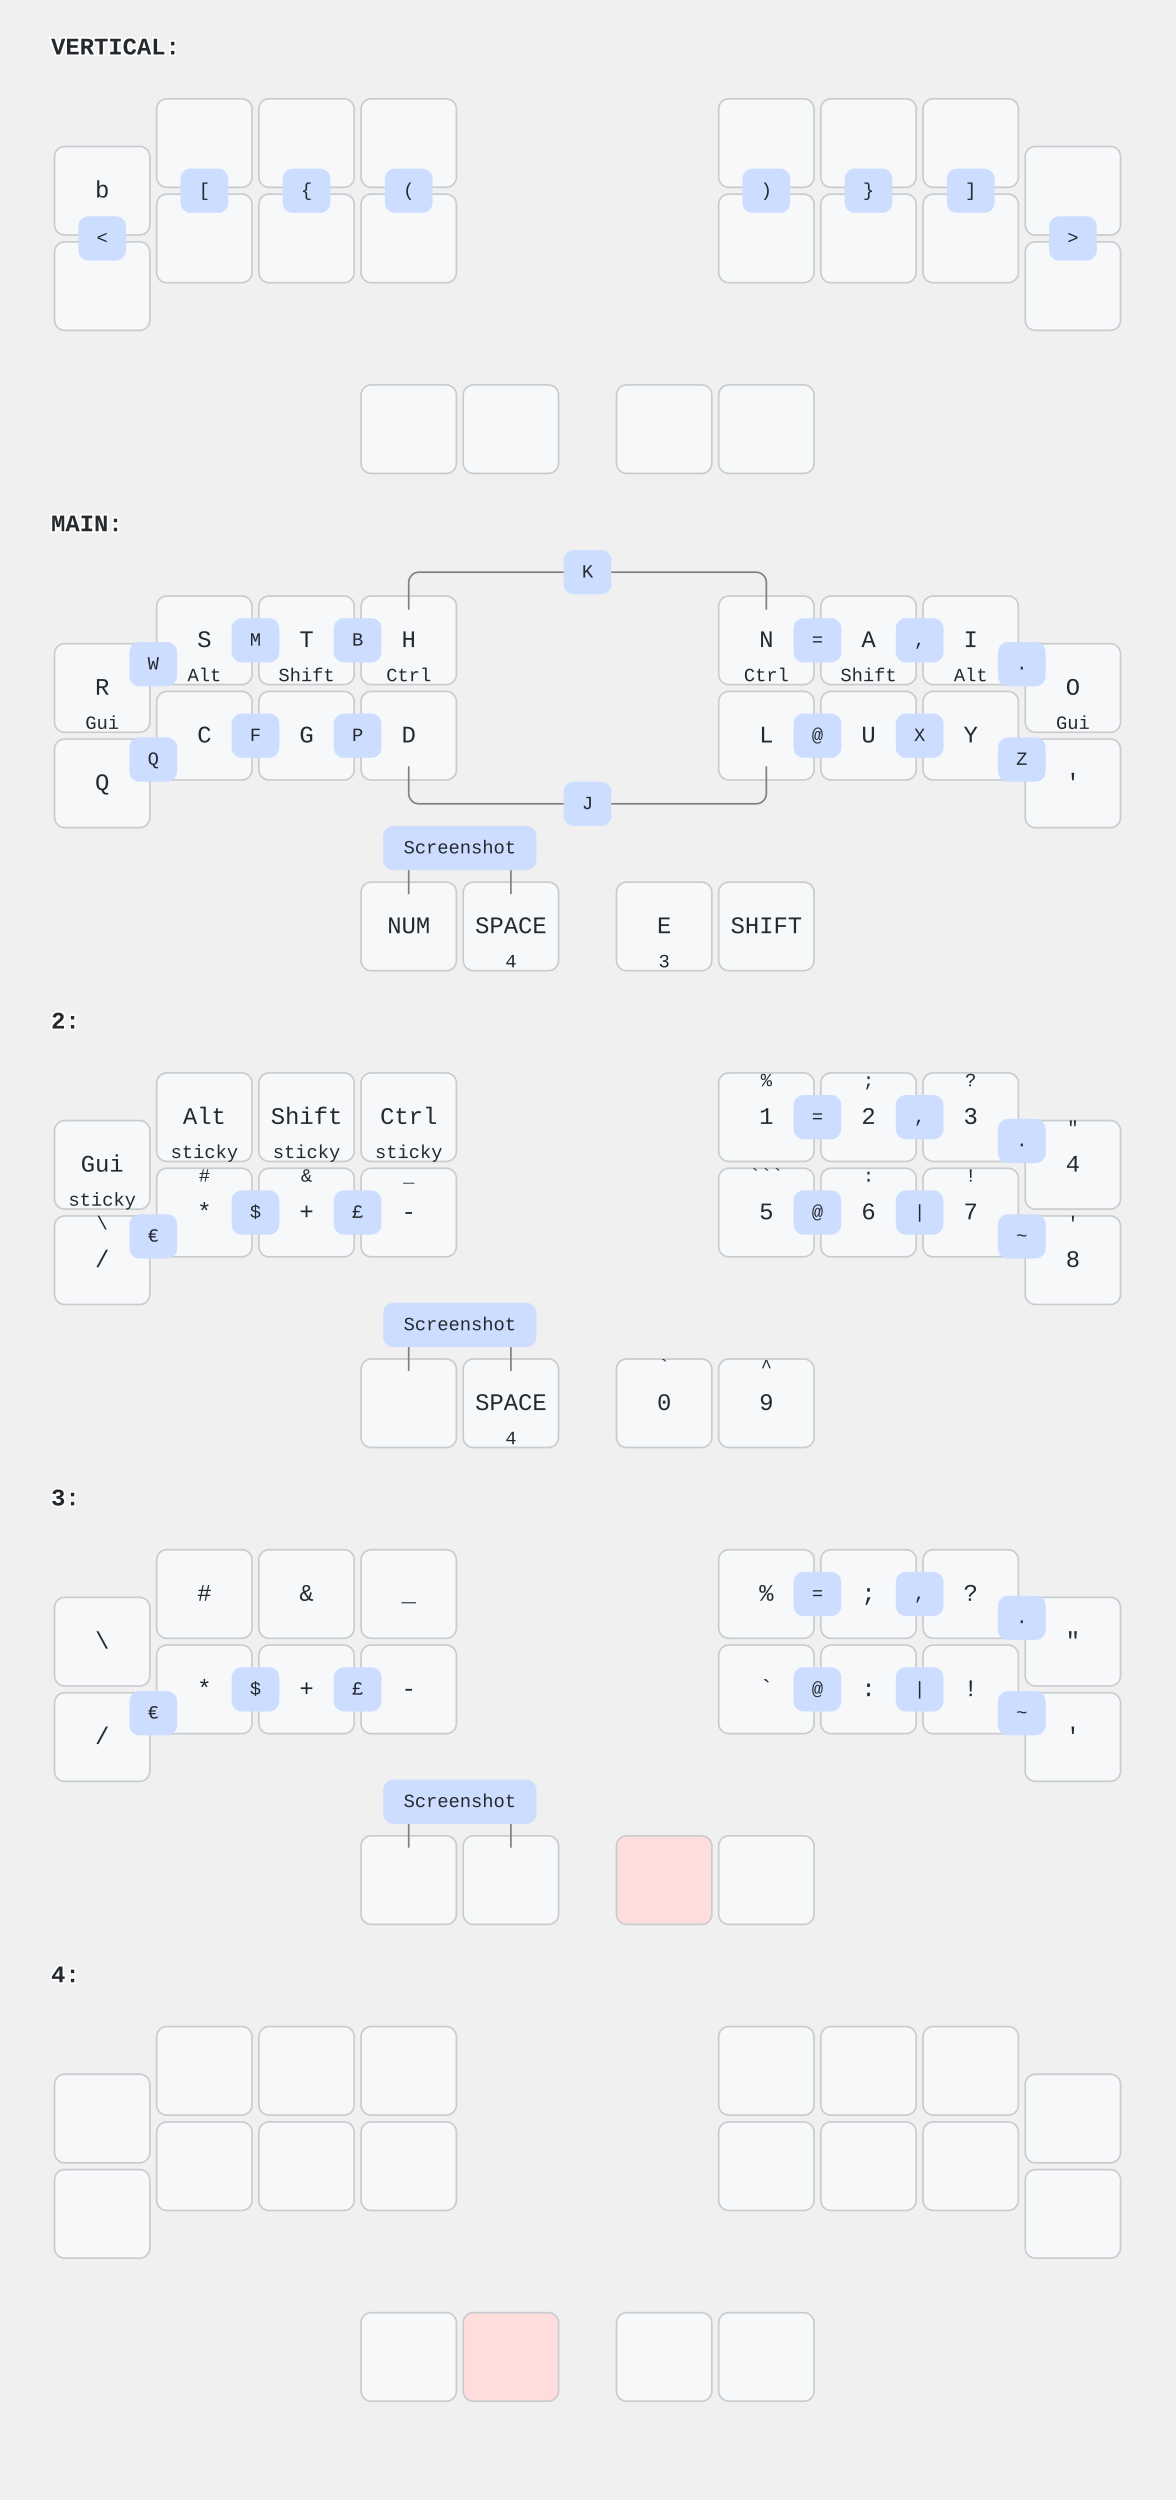
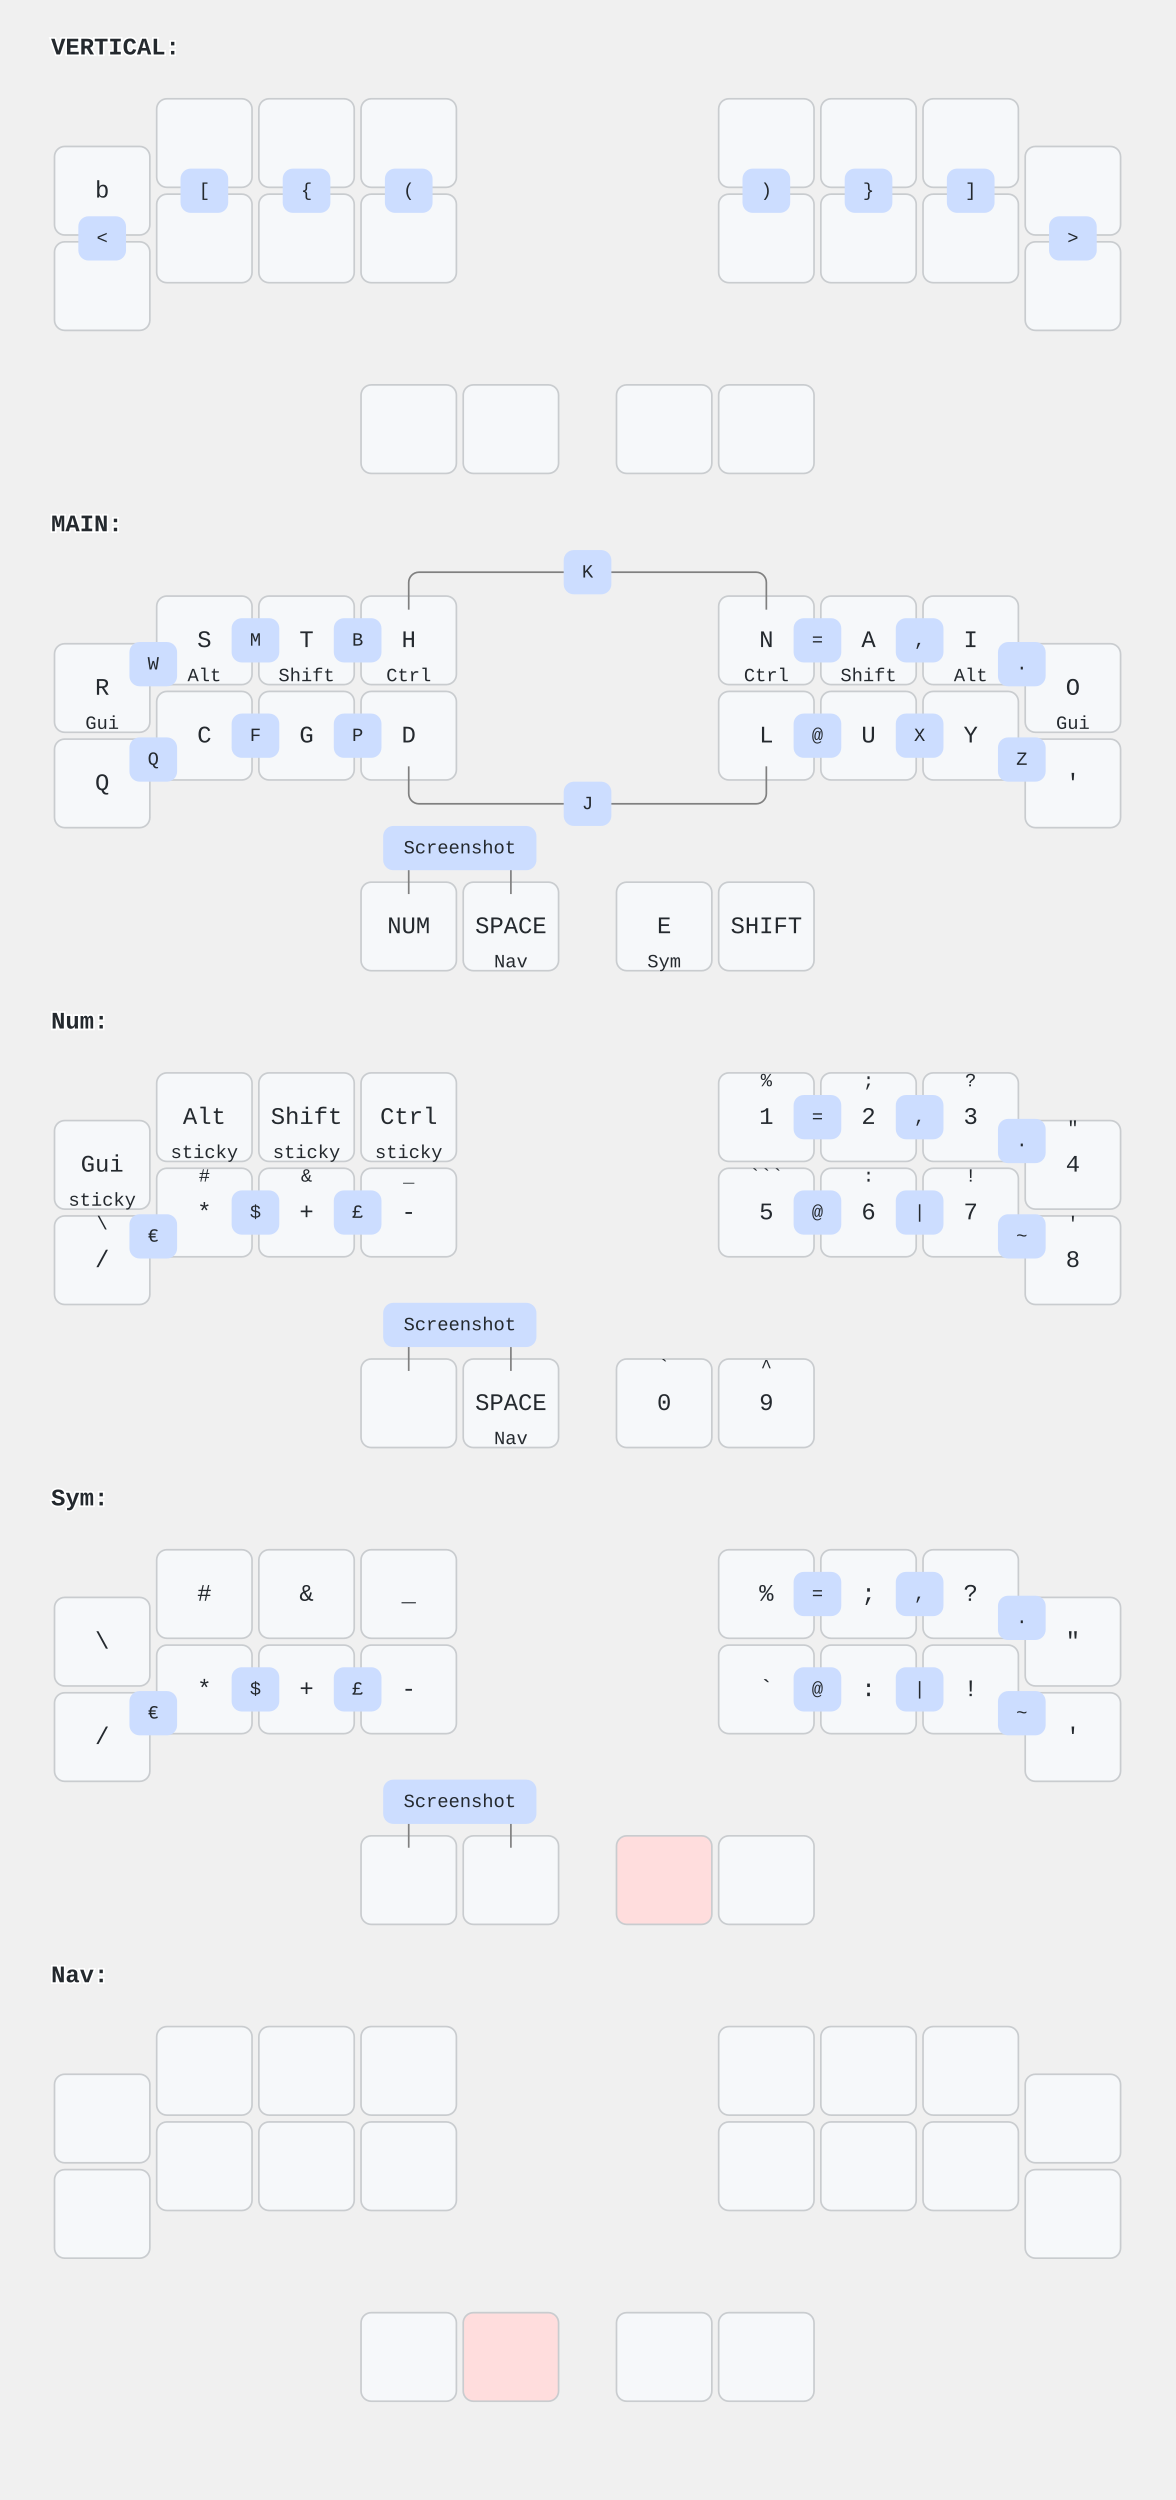
<svg xmlns="http://www.w3.org/2000/svg" width="690" height="1468" viewBox="0 0 690 1468" class="keymap">
  <style>/* font and background color specifications */
svg.keymap {
  font-family: SFMono-Regular,Consolas,Liberation Mono,Menlo,monospace;
  font-size: 14px;
  font-kerning: normal;
  text-rendering: optimizeLegibility;
  fill: #24292e;
}

/* default key styling */
rect.key {
  fill: #f6f8fa;
  stroke: #c9cccf;
  stroke-width: 1;
}

/* default key side styling, only used is draw_key_sides is set */
rect.side {
  filter: brightness(90%);
}

/* color accent for combo boxes */
rect.combo, rect.combo-separate {
  fill: #cdf;
}

/* color accent for held keys */
rect.held, rect.combo.held {
  fill: #fdd;
}

/* color accent for ghost (optional) keys */
rect.ghost, rect.combo.ghost {
  display: none;
}

text {
  text-anchor: middle;
  dominant-baseline: middle;
}

/* styling for layer labels */
text.label {
  font-weight: bold;
  text-anchor: start;
  stroke: white;
  stroke-width: 2;
  paint-order: stroke;
}

/* styling for combo tap, and key hold/shifted label text */
text.combo, text.hold, text.shifted {
  font-size: 11px;
}

text.hold {
  text-anchor: middle;
  dominant-baseline: auto;
}

text.shifted {
  text-anchor: middle;
  dominant-baseline: hanging;
}

/* styling for hold/shifted label text in combo box */
text.combo.hold, text.combo.shifted {
  font-size: 8px;
}

/* lighter symbol for transparent keys */
text.trans {
  fill: #7b7e81;
}

/* styling for combo dendrons */
path.combo {
  stroke-width: 1;
  stroke: gray;
  fill: none;
}

/* Start Tabler Icons Cleanup */
/* cannot use height/width with glyphs */
.icon-tabler &gt; path {
  fill: inherit;
  stroke: inherit;
  stroke-width: 2;
}
/* hide tabler's default box */
.icon-tabler &gt; path[stroke="none"][fill="none"] {
  visibility: hidden;
}
/* End Tabler Icons Cleanup */</style>
  <g transform="translate(30, 0)" class="layer-VERTICAL">
    <text x="0" y="28" class="label">VERTICAL:</text>
    <g transform="translate(0, 56)">
      <g transform="translate(30, 56)" class="key keypos-0">
        <rect rx="6" ry="6" x="-28" y="-26" width="56" height="52" class="key" />
        <text x="0" y="0" class="key tap">b</text>
      </g>
      <g transform="translate(90, 28)" class="key trans keypos-1">
        <rect rx="6" ry="6" x="-28" y="-26" width="56" height="52" class="key trans" />
      </g>
      <g transform="translate(150, 28)" class="key trans keypos-2">
        <rect rx="6" ry="6" x="-28" y="-26" width="56" height="52" class="key trans" />
      </g>
      <g transform="translate(210, 28)" class="key trans keypos-3">
        <rect rx="6" ry="6" x="-28" y="-26" width="56" height="52" class="key trans" />
      </g>
      <g transform="translate(270, 56)" class="key ghost keypos-4">
        <rect rx="6" ry="6" x="-28" y="-26" width="56" height="52" class="key ghost" />
      </g>
      <g transform="translate(360, 56)" class="key ghost keypos-5">
        <rect rx="6" ry="6" x="-28" y="-26" width="56" height="52" class="key ghost" />
      </g>
      <g transform="translate(420, 28)" class="key trans keypos-6">
        <rect rx="6" ry="6" x="-28" y="-26" width="56" height="52" class="key trans" />
      </g>
      <g transform="translate(480, 28)" class="key trans keypos-7">
        <rect rx="6" ry="6" x="-28" y="-26" width="56" height="52" class="key trans" />
      </g>
      <g transform="translate(540, 28)" class="key trans keypos-8">
        <rect rx="6" ry="6" x="-28" y="-26" width="56" height="52" class="key trans" />
      </g>
      <g transform="translate(600, 56)" class="key trans keypos-9">
        <rect rx="6" ry="6" x="-28" y="-26" width="56" height="52" class="key trans" />
      </g>
      <g transform="translate(30, 112)" class="key trans keypos-10">
        <rect rx="6" ry="6" x="-28" y="-26" width="56" height="52" class="key trans" />
      </g>
      <g transform="translate(90, 84)" class="key trans keypos-11">
        <rect rx="6" ry="6" x="-28" y="-26" width="56" height="52" class="key trans" />
      </g>
      <g transform="translate(150, 84)" class="key trans keypos-12">
        <rect rx="6" ry="6" x="-28" y="-26" width="56" height="52" class="key trans" />
      </g>
      <g transform="translate(210, 84)" class="key trans keypos-13">
        <rect rx="6" ry="6" x="-28" y="-26" width="56" height="52" class="key trans" />
      </g>
      <g transform="translate(270, 112)" class="key ghost keypos-14">
        <rect rx="6" ry="6" x="-28" y="-26" width="56" height="52" class="key ghost" />
      </g>
      <g transform="translate(360, 112)" class="key ghost keypos-15">
        <rect rx="6" ry="6" x="-28" y="-26" width="56" height="52" class="key ghost" />
      </g>
      <g transform="translate(420, 84)" class="key trans keypos-16">
        <rect rx="6" ry="6" x="-28" y="-26" width="56" height="52" class="key trans" />
      </g>
      <g transform="translate(480, 84)" class="key trans keypos-17">
        <rect rx="6" ry="6" x="-28" y="-26" width="56" height="52" class="key trans" />
      </g>
      <g transform="translate(540, 84)" class="key trans keypos-18">
        <rect rx="6" ry="6" x="-28" y="-26" width="56" height="52" class="key trans" />
      </g>
      <g transform="translate(600, 112)" class="key trans keypos-19">
        <rect rx="6" ry="6" x="-28" y="-26" width="56" height="52" class="key trans" />
      </g>
      <g transform="translate(90, 140)" class="key ghost keypos-20">
        <rect rx="6" ry="6" x="-28" y="-26" width="56" height="52" class="key ghost" />
      </g>
      <g transform="translate(150, 140)" class="key ghost keypos-21">
        <rect rx="6" ry="6" x="-28" y="-26" width="56" height="52" class="key ghost" />
      </g>
      <g transform="translate(210, 140)" class="key ghost keypos-22">
        <rect rx="6" ry="6" x="-28" y="-26" width="56" height="52" class="key ghost" />
      </g>
      <g transform="translate(420, 140)" class="key ghost keypos-23">
        <rect rx="6" ry="6" x="-28" y="-26" width="56" height="52" class="key ghost" />
      </g>
      <g transform="translate(480, 140)" class="key ghost keypos-24">
        <rect rx="6" ry="6" x="-28" y="-26" width="56" height="52" class="key ghost" />
      </g>
      <g transform="translate(540, 140)" class="key ghost keypos-25">
        <rect rx="6" ry="6" x="-28" y="-26" width="56" height="52" class="key ghost" />
      </g>
      <g transform="translate(210, 196)" class="key trans keypos-26">
        <rect rx="6" ry="6" x="-28" y="-26" width="56" height="52" class="key trans" />
      </g>
      <g transform="translate(270, 196)" class="key trans keypos-27">
        <rect rx="6" ry="6" x="-28" y="-26" width="56" height="52" class="key trans" />
      </g>
      <g transform="translate(360, 196)" class="key trans keypos-28">
        <rect rx="6" ry="6" x="-28" y="-26" width="56" height="52" class="key trans" />
      </g>
      <g transform="translate(420, 196)" class="key trans keypos-29">
        <rect rx="6" ry="6" x="-28" y="-26" width="56" height="52" class="key trans" />
      </g>
      <g class="combo combopos-0">
        <rect rx="6" ry="6" x="16" y="71" width="28" height="26" class="combo" />
        <text x="30" y="84" class="combo tap">&lt;</text>
      </g>
      <g class="combo combopos-1">
        <rect rx="6" ry="6" x="76" y="43" width="28" height="26" class="combo" />
        <text x="90" y="56" class="combo tap">[</text>
      </g>
      <g class="combo combopos-2">
        <rect rx="6" ry="6" x="136" y="43" width="28" height="26" class="combo" />
        <text x="150" y="56" class="combo tap">{</text>
      </g>
      <g class="combo combopos-3">
        <rect rx="6" ry="6" x="196" y="43" width="28" height="26" class="combo" />
        <text x="210" y="56" class="combo tap">(</text>
      </g>
      <g class="combo combopos-4">
        <rect rx="6" ry="6" x="406" y="43" width="28" height="26" class="combo" />
        <text x="420" y="56" class="combo tap">)</text>
      </g>
      <g class="combo combopos-5">
        <rect rx="6" ry="6" x="466" y="43" width="28" height="26" class="combo" />
        <text x="480" y="56" class="combo tap">}</text>
      </g>
      <g class="combo combopos-6">
        <rect rx="6" ry="6" x="526" y="43" width="28" height="26" class="combo" />
        <text x="540" y="56" class="combo tap">]</text>
      </g>
      <g class="combo combopos-7">
        <rect rx="6" ry="6" x="586" y="71" width="28" height="26" class="combo" />
        <text x="600" y="84" class="combo tap">&gt;</text>
      </g>
    </g>
  </g>
  <g transform="translate(30, 280)" class="layer-MAIN">
    <text x="0" y="28" class="label">MAIN:</text>
    <g transform="translate(0, 68)">
      <g transform="translate(30, 56)" class="key keypos-0">
        <rect rx="6" ry="6" x="-28" y="-26" width="56" height="52" class="key" />
        <text x="0" y="0" class="key tap">R</text>
        <text x="0" y="24" class="key hold">Gui</text>
      </g>
      <g transform="translate(90, 28)" class="key keypos-1">
        <rect rx="6" ry="6" x="-28" y="-26" width="56" height="52" class="key" />
        <text x="0" y="0" class="key tap">S</text>
        <text x="0" y="24" class="key hold">Alt</text>
      </g>
      <g transform="translate(150, 28)" class="key keypos-2">
        <rect rx="6" ry="6" x="-28" y="-26" width="56" height="52" class="key" />
        <text x="0" y="0" class="key tap">T</text>
        <text x="0" y="24" class="key hold">Shift</text>
      </g>
      <g transform="translate(210, 28)" class="key keypos-3">
        <rect rx="6" ry="6" x="-28" y="-26" width="56" height="52" class="key" />
        <text x="0" y="0" class="key tap">H</text>
        <text x="0" y="24" class="key hold">Ctrl</text>
      </g>
      <g transform="translate(270, 56)" class="key ghost keypos-4">
        <rect rx="6" ry="6" x="-28" y="-26" width="56" height="52" class="key ghost" />
      </g>
      <g transform="translate(360, 56)" class="key ghost keypos-5">
        <rect rx="6" ry="6" x="-28" y="-26" width="56" height="52" class="key ghost" />
      </g>
      <g transform="translate(420, 28)" class="key keypos-6">
        <rect rx="6" ry="6" x="-28" y="-26" width="56" height="52" class="key" />
        <text x="0" y="0" class="key tap">N</text>
        <text x="0" y="24" class="key hold">Ctrl</text>
      </g>
      <g transform="translate(480, 28)" class="key keypos-7">
        <rect rx="6" ry="6" x="-28" y="-26" width="56" height="52" class="key" />
        <text x="0" y="0" class="key tap">A</text>
        <text x="0" y="24" class="key hold">Shift</text>
      </g>
      <g transform="translate(540, 28)" class="key keypos-8">
        <rect rx="6" ry="6" x="-28" y="-26" width="56" height="52" class="key" />
        <text x="0" y="0" class="key tap">I</text>
        <text x="0" y="24" class="key hold">Alt</text>
      </g>
      <g transform="translate(600, 56)" class="key keypos-9">
        <rect rx="6" ry="6" x="-28" y="-26" width="56" height="52" class="key" />
        <text x="0" y="0" class="key tap">O</text>
        <text x="0" y="24" class="key hold">Gui</text>
      </g>
      <g transform="translate(30, 112)" class="key keypos-10">
        <rect rx="6" ry="6" x="-28" y="-26" width="56" height="52" class="key" />
        <text x="0" y="0" class="key tap">Q</text>
      </g>
      <g transform="translate(90, 84)" class="key keypos-11">
        <rect rx="6" ry="6" x="-28" y="-26" width="56" height="52" class="key" />
        <text x="0" y="0" class="key tap">C</text>
      </g>
      <g transform="translate(150, 84)" class="key keypos-12">
        <rect rx="6" ry="6" x="-28" y="-26" width="56" height="52" class="key" />
        <text x="0" y="0" class="key tap">G</text>
      </g>
      <g transform="translate(210, 84)" class="key keypos-13">
        <rect rx="6" ry="6" x="-28" y="-26" width="56" height="52" class="key" />
        <text x="0" y="0" class="key tap">D</text>
      </g>
      <g transform="translate(270, 112)" class="key ghost keypos-14">
        <rect rx="6" ry="6" x="-28" y="-26" width="56" height="52" class="key ghost" />
      </g>
      <g transform="translate(360, 112)" class="key ghost keypos-15">
        <rect rx="6" ry="6" x="-28" y="-26" width="56" height="52" class="key ghost" />
      </g>
      <g transform="translate(420, 84)" class="key keypos-16">
        <rect rx="6" ry="6" x="-28" y="-26" width="56" height="52" class="key" />
        <text x="0" y="0" class="key tap">L</text>
      </g>
      <g transform="translate(480, 84)" class="key keypos-17">
        <rect rx="6" ry="6" x="-28" y="-26" width="56" height="52" class="key" />
        <text x="0" y="0" class="key tap">U</text>
      </g>
      <g transform="translate(540, 84)" class="key keypos-18">
        <rect rx="6" ry="6" x="-28" y="-26" width="56" height="52" class="key" />
        <text x="0" y="0" class="key tap">Y</text>
      </g>
      <g transform="translate(600, 112)" class="key keypos-19">
        <rect rx="6" ry="6" x="-28" y="-26" width="56" height="52" class="key" />
        <text x="0" y="0" class="key tap">'</text>
      </g>
      <g transform="translate(90, 140)" class="key ghost keypos-20">
        <rect rx="6" ry="6" x="-28" y="-26" width="56" height="52" class="key ghost" />
      </g>
      <g transform="translate(150, 140)" class="key ghost keypos-21">
        <rect rx="6" ry="6" x="-28" y="-26" width="56" height="52" class="key ghost" />
      </g>
      <g transform="translate(210, 140)" class="key ghost keypos-22">
        <rect rx="6" ry="6" x="-28" y="-26" width="56" height="52" class="key ghost" />
      </g>
      <g transform="translate(420, 140)" class="key ghost keypos-23">
        <rect rx="6" ry="6" x="-28" y="-26" width="56" height="52" class="key ghost" />
      </g>
      <g transform="translate(480, 140)" class="key ghost keypos-24">
        <rect rx="6" ry="6" x="-28" y="-26" width="56" height="52" class="key ghost" />
      </g>
      <g transform="translate(540, 140)" class="key ghost keypos-25">
        <rect rx="6" ry="6" x="-28" y="-26" width="56" height="52" class="key ghost" />
      </g>
      <g transform="translate(210, 196)" class="key keypos-26">
        <rect rx="6" ry="6" x="-28" y="-26" width="56" height="52" class="key" />
        <text x="0" y="0" class="key tap">NUM</text>
      </g>
      <g transform="translate(270, 196)" class="key keypos-27">
        <rect rx="6" ry="6" x="-28" y="-26" width="56" height="52" class="key" />
        <text x="0" y="0" class="key tap">SPACE</text>
-         <text x="0" y="24" class="key hold">4</text>
+         <text x="0" y="24" class="key hold">Nav</text>
      </g>
      <g transform="translate(360, 196)" class="key keypos-28">
        <rect rx="6" ry="6" x="-28" y="-26" width="56" height="52" class="key" />
        <text x="0" y="0" class="key tap">E</text>
-         <text x="0" y="24" class="key hold">3</text>
+         <text x="0" y="24" class="key hold">Sym</text>
      </g>
      <g transform="translate(420, 196)" class="key keypos-29">
        <rect rx="6" ry="6" x="-28" y="-26" width="56" height="52" class="key" />
        <text x="0" y="0" class="key tap">SHIFT</text>
      </g>
      <g class="combo combopos-0">
        <rect rx="6" ry="6" x="46" y="29" width="28" height="26" class="combo" />
        <text x="60" y="42" class="combo tap">W</text>
      </g>
      <g class="combo combopos-1">
        <rect rx="6" ry="6" x="106" y="15" width="28" height="26" class="combo" />
        <text x="120" y="28" class="combo tap">M</text>
      </g>
      <g class="combo combopos-2">
        <rect rx="6" ry="6" x="166" y="15" width="28" height="26" class="combo" />
        <text x="180" y="28" class="combo tap">B</text>
      </g>
      <g class="combo combopos-3">
        <path d="M315,-12 h-99 a6.0,6.0 0 0 0 -6.0,6.0 v16" class="combo" />
        <path d="M315,-12 h99 a6.0,6.0 0 0 1 6.0,6.0 v16" class="combo" />
        <rect rx="6" ry="6" x="301" y="-25" width="28" height="26" class="combo" />
        <text x="315" y="-12" class="combo tap">K</text>
      </g>
      <g class="combo combopos-4">
        <rect rx="6" ry="6" x="436" y="15" width="28" height="26" class="combo" />
        <text x="450" y="28" class="combo tap">=</text>
      </g>
      <g class="combo combopos-5">
        <rect rx="6" ry="6" x="496" y="15" width="28" height="26" class="combo" />
        <text x="510" y="28" class="combo tap">,</text>
      </g>
      <g class="combo combopos-6">
        <rect rx="6" ry="6" x="556" y="29" width="28" height="26" class="combo" />
        <text x="570" y="42" class="combo tap">.</text>
      </g>
      <g class="combo combopos-7">
        <rect rx="6" ry="6" x="46" y="85" width="28" height="26" class="combo" />
        <text x="60" y="98" class="combo tap">Q</text>
      </g>
      <g class="combo combopos-8">
        <rect rx="6" ry="6" x="106" y="71" width="28" height="26" class="combo" />
        <text x="120" y="84" class="combo tap">F</text>
      </g>
      <g class="combo combopos-9">
        <rect rx="6" ry="6" x="166" y="71" width="28" height="26" class="combo" />
        <text x="180" y="84" class="combo tap">P</text>
      </g>
      <g class="combo combopos-10">
        <path d="M315,124 h-99 a6.0,6.0 0 0 1 -6.0,-6.0 v-16" class="combo" />
        <path d="M315,124 h99 a6.0,6.0 0 0 0 6.0,-6.0 v-16" class="combo" />
        <rect rx="6" ry="6" x="301" y="111" width="28" height="26" class="combo" />
        <text x="315" y="124" class="combo tap">J</text>
      </g>
      <g class="combo combopos-11">
        <rect rx="6" ry="6" x="436" y="71" width="28" height="26" class="combo" />
        <text x="450" y="84" class="combo tap">@</text>
      </g>
      <g class="combo combopos-12">
        <rect rx="6" ry="6" x="496" y="71" width="28" height="26" class="combo" />
        <text x="510" y="84" class="combo tap">X</text>
      </g>
      <g class="combo combopos-13">
        <rect rx="6" ry="6" x="556" y="85" width="28" height="26" class="combo" />
        <text x="570" y="98" class="combo tap">Z</text>
      </g>
      <g class="combo combopos-14">
        <path d="M240,150 h-24 a6.0,6.0 0 0 0 -6.0,6.0 v21" class="combo" />
        <path d="M240,150 h24 a6.0,6.0 0 0 1 6.0,6.0 v21" class="combo" />
        <rect rx="6" ry="6" x="195" y="137" width="90" height="26" class="combo" />
        <text x="240" y="150" class="combo tap">Screenshot</text>
      </g>
    </g>
  </g>
-   <g transform="translate(30, 572)" class="layer-2">
-     <text x="0" y="28" class="label">2:</text>
+   <g transform="translate(30, 572)" class="layer-Num">
+     <text x="0" y="28" class="label">Num:</text>
    <g transform="translate(0, 56)">
      <g transform="translate(30, 56)" class="key keypos-0">
        <rect rx="6" ry="6" x="-28" y="-26" width="56" height="52" class="key" />
        <text x="0" y="0" class="key tap">Gui</text>
        <text x="0" y="24" class="key hold">sticky</text>
      </g>
      <g transform="translate(90, 28)" class="key keypos-1">
        <rect rx="6" ry="6" x="-28" y="-26" width="56" height="52" class="key" />
        <text x="0" y="0" class="key tap">Alt</text>
        <text x="0" y="24" class="key hold">sticky</text>
      </g>
      <g transform="translate(150, 28)" class="key keypos-2">
        <rect rx="6" ry="6" x="-28" y="-26" width="56" height="52" class="key" />
        <text x="0" y="0" class="key tap">Shift</text>
        <text x="0" y="24" class="key hold">sticky</text>
      </g>
      <g transform="translate(210, 28)" class="key keypos-3">
        <rect rx="6" ry="6" x="-28" y="-26" width="56" height="52" class="key" />
        <text x="0" y="0" class="key tap">Ctrl</text>
        <text x="0" y="24" class="key hold">sticky</text>
      </g>
      <g transform="translate(270, 56)" class="key ghost keypos-4">
        <rect rx="6" ry="6" x="-28" y="-26" width="56" height="52" class="key ghost" />
      </g>
      <g transform="translate(360, 56)" class="key ghost keypos-5">
        <rect rx="6" ry="6" x="-28" y="-26" width="56" height="52" class="key ghost" />
      </g>
      <g transform="translate(420, 28)" class="key keypos-6">
        <rect rx="6" ry="6" x="-28" y="-26" width="56" height="52" class="key" />
        <text x="0" y="0" class="key tap">1</text>
        <text x="0" y="-24" class="key shifted">%</text>
      </g>
      <g transform="translate(480, 28)" class="key keypos-7">
        <rect rx="6" ry="6" x="-28" y="-26" width="56" height="52" class="key" />
        <text x="0" y="0" class="key tap">2</text>
        <text x="0" y="-24" class="key shifted">;</text>
      </g>
      <g transform="translate(540, 28)" class="key keypos-8">
        <rect rx="6" ry="6" x="-28" y="-26" width="56" height="52" class="key" />
        <text x="0" y="0" class="key tap">3</text>
        <text x="0" y="-24" class="key shifted">?</text>
      </g>
      <g transform="translate(600, 56)" class="key keypos-9">
        <rect rx="6" ry="6" x="-28" y="-26" width="56" height="52" class="key" />
        <text x="0" y="0" class="key tap">4</text>
        <text x="0" y="-24" class="key shifted">"</text>
      </g>
      <g transform="translate(30, 112)" class="key keypos-10">
        <rect rx="6" ry="6" x="-28" y="-26" width="56" height="52" class="key" />
        <text x="0" y="0" class="key tap">/</text>
        <text x="0" y="-24" class="key shifted">\</text>
      </g>
      <g transform="translate(90, 84)" class="key keypos-11">
        <rect rx="6" ry="6" x="-28" y="-26" width="56" height="52" class="key" />
        <text x="0" y="0" class="key tap">*</text>
        <text x="0" y="-24" class="key shifted">#</text>
      </g>
      <g transform="translate(150, 84)" class="key keypos-12">
        <rect rx="6" ry="6" x="-28" y="-26" width="56" height="52" class="key" />
        <text x="0" y="0" class="key tap">+</text>
        <text x="0" y="-24" class="key shifted">&amp;</text>
      </g>
      <g transform="translate(210, 84)" class="key keypos-13">
        <rect rx="6" ry="6" x="-28" y="-26" width="56" height="52" class="key" />
        <text x="0" y="0" class="key tap">-</text>
        <text x="0" y="-24" class="key shifted">_</text>
      </g>
      <g transform="translate(270, 112)" class="key ghost keypos-14">
        <rect rx="6" ry="6" x="-28" y="-26" width="56" height="52" class="key ghost" />
      </g>
      <g transform="translate(360, 112)" class="key ghost keypos-15">
        <rect rx="6" ry="6" x="-28" y="-26" width="56" height="52" class="key ghost" />
      </g>
      <g transform="translate(420, 84)" class="key keypos-16">
        <rect rx="6" ry="6" x="-28" y="-26" width="56" height="52" class="key" />
        <text x="0" y="0" class="key tap">5</text>
        <text x="0" y="-24" class="key shifted">```</text>
      </g>
      <g transform="translate(480, 84)" class="key keypos-17">
        <rect rx="6" ry="6" x="-28" y="-26" width="56" height="52" class="key" />
        <text x="0" y="0" class="key tap">6</text>
        <text x="0" y="-24" class="key shifted">:</text>
      </g>
      <g transform="translate(540, 84)" class="key keypos-18">
        <rect rx="6" ry="6" x="-28" y="-26" width="56" height="52" class="key" />
        <text x="0" y="0" class="key tap">7</text>
        <text x="0" y="-24" class="key shifted">!</text>
      </g>
      <g transform="translate(600, 112)" class="key keypos-19">
        <rect rx="6" ry="6" x="-28" y="-26" width="56" height="52" class="key" />
        <text x="0" y="0" class="key tap">8</text>
        <text x="0" y="-24" class="key shifted">'</text>
      </g>
      <g transform="translate(90, 140)" class="key ghost keypos-20">
        <rect rx="6" ry="6" x="-28" y="-26" width="56" height="52" class="key ghost" />
      </g>
      <g transform="translate(150, 140)" class="key ghost keypos-21">
        <rect rx="6" ry="6" x="-28" y="-26" width="56" height="52" class="key ghost" />
      </g>
      <g transform="translate(210, 140)" class="key ghost keypos-22">
        <rect rx="6" ry="6" x="-28" y="-26" width="56" height="52" class="key ghost" />
      </g>
      <g transform="translate(420, 140)" class="key ghost keypos-23">
        <rect rx="6" ry="6" x="-28" y="-26" width="56" height="52" class="key ghost" />
      </g>
      <g transform="translate(480, 140)" class="key ghost keypos-24">
        <rect rx="6" ry="6" x="-28" y="-26" width="56" height="52" class="key ghost" />
      </g>
      <g transform="translate(540, 140)" class="key ghost keypos-25">
        <rect rx="6" ry="6" x="-28" y="-26" width="56" height="52" class="key ghost" />
      </g>
      <g transform="translate(210, 196)" class="key trans keypos-26">
        <rect rx="6" ry="6" x="-28" y="-26" width="56" height="52" class="key trans" />
      </g>
      <g transform="translate(270, 196)" class="key keypos-27">
        <rect rx="6" ry="6" x="-28" y="-26" width="56" height="52" class="key" />
        <text x="0" y="0" class="key tap">SPACE</text>
-         <text x="0" y="24" class="key hold">4</text>
+         <text x="0" y="24" class="key hold">Nav</text>
      </g>
      <g transform="translate(360, 196)" class="key keypos-28">
        <rect rx="6" ry="6" x="-28" y="-26" width="56" height="52" class="key" />
        <text x="0" y="0" class="key tap">0</text>
        <text x="0" y="-24" class="key shifted">`</text>
      </g>
      <g transform="translate(420, 196)" class="key keypos-29">
        <rect rx="6" ry="6" x="-28" y="-26" width="56" height="52" class="key" />
        <text x="0" y="0" class="key tap">9</text>
        <text x="0" y="-24" class="key shifted">^</text>
      </g>
      <g class="combo combopos-0">
        <rect rx="6" ry="6" x="436" y="15" width="28" height="26" class="combo" />
        <text x="450" y="28" class="combo tap">=</text>
      </g>
      <g class="combo combopos-1">
        <rect rx="6" ry="6" x="496" y="15" width="28" height="26" class="combo" />
        <text x="510" y="28" class="combo tap">,</text>
      </g>
      <g class="combo combopos-2">
        <rect rx="6" ry="6" x="556" y="29" width="28" height="26" class="combo" />
        <text x="570" y="42" class="combo tap">.</text>
      </g>
      <g class="combo combopos-3">
        <rect rx="6" ry="6" x="436" y="71" width="28" height="26" class="combo" />
        <text x="450" y="84" class="combo tap">@</text>
      </g>
      <g class="combo combopos-4">
        <path d="M240,150 h-24 a6.0,6.0 0 0 0 -6.0,6.0 v21" class="combo" />
        <path d="M240,150 h24 a6.0,6.0 0 0 1 6.0,6.0 v21" class="combo" />
        <rect rx="6" ry="6" x="195" y="137" width="90" height="26" class="combo" />
        <text x="240" y="150" class="combo tap">Screenshot</text>
      </g>
      <g class="combo combopos-5">
        <rect rx="6" ry="6" x="46" y="85" width="28" height="26" class="combo" />
        <text x="60" y="98" class="combo tap">€</text>
      </g>
      <g class="combo combopos-6">
        <rect rx="6" ry="6" x="106" y="71" width="28" height="26" class="combo" />
        <text x="120" y="84" class="combo tap">$</text>
      </g>
      <g class="combo combopos-7">
        <rect rx="6" ry="6" x="166" y="71" width="28" height="26" class="combo" />
        <text x="180" y="84" class="combo tap">£</text>
      </g>
      <g class="combo combopos-8">
        <rect rx="6" ry="6" x="496" y="71" width="28" height="26" class="combo" />
        <text x="510" y="84" class="combo tap">|</text>
      </g>
      <g class="combo combopos-9">
        <rect rx="6" ry="6" x="556" y="85" width="28" height="26" class="combo" />
        <text x="570" y="98" class="combo tap">~</text>
      </g>
    </g>
  </g>
-   <g transform="translate(30, 852)" class="layer-3">
-     <text x="0" y="28" class="label">3:</text>
+   <g transform="translate(30, 852)" class="layer-Sym">
+     <text x="0" y="28" class="label">Sym:</text>
    <g transform="translate(0, 56)">
      <g transform="translate(30, 56)" class="key keypos-0">
        <rect rx="6" ry="6" x="-28" y="-26" width="56" height="52" class="key" />
        <text x="0" y="0" class="key tap">\</text>
      </g>
      <g transform="translate(90, 28)" class="key keypos-1">
        <rect rx="6" ry="6" x="-28" y="-26" width="56" height="52" class="key" />
        <text x="0" y="0" class="key tap">#</text>
      </g>
      <g transform="translate(150, 28)" class="key keypos-2">
        <rect rx="6" ry="6" x="-28" y="-26" width="56" height="52" class="key" />
        <text x="0" y="0" class="key tap">&amp;</text>
      </g>
      <g transform="translate(210, 28)" class="key keypos-3">
        <rect rx="6" ry="6" x="-28" y="-26" width="56" height="52" class="key" />
        <text x="0" y="0" class="key tap">_</text>
      </g>
      <g transform="translate(270, 56)" class="key ghost keypos-4">
        <rect rx="6" ry="6" x="-28" y="-26" width="56" height="52" class="key ghost" />
      </g>
      <g transform="translate(360, 56)" class="key ghost keypos-5">
        <rect rx="6" ry="6" x="-28" y="-26" width="56" height="52" class="key ghost" />
      </g>
      <g transform="translate(420, 28)" class="key keypos-6">
        <rect rx="6" ry="6" x="-28" y="-26" width="56" height="52" class="key" />
        <text x="0" y="0" class="key tap">%</text>
      </g>
      <g transform="translate(480, 28)" class="key keypos-7">
        <rect rx="6" ry="6" x="-28" y="-26" width="56" height="52" class="key" />
        <text x="0" y="0" class="key tap">;</text>
      </g>
      <g transform="translate(540, 28)" class="key keypos-8">
        <rect rx="6" ry="6" x="-28" y="-26" width="56" height="52" class="key" />
        <text x="0" y="0" class="key tap">?</text>
      </g>
      <g transform="translate(600, 56)" class="key keypos-9">
        <rect rx="6" ry="6" x="-28" y="-26" width="56" height="52" class="key" />
        <text x="0" y="0" class="key tap">"</text>
      </g>
      <g transform="translate(30, 112)" class="key keypos-10">
        <rect rx="6" ry="6" x="-28" y="-26" width="56" height="52" class="key" />
        <text x="0" y="0" class="key tap">/</text>
      </g>
      <g transform="translate(90, 84)" class="key keypos-11">
        <rect rx="6" ry="6" x="-28" y="-26" width="56" height="52" class="key" />
        <text x="0" y="0" class="key tap">*</text>
      </g>
      <g transform="translate(150, 84)" class="key keypos-12">
        <rect rx="6" ry="6" x="-28" y="-26" width="56" height="52" class="key" />
        <text x="0" y="0" class="key tap">+</text>
      </g>
      <g transform="translate(210, 84)" class="key keypos-13">
        <rect rx="6" ry="6" x="-28" y="-26" width="56" height="52" class="key" />
        <text x="0" y="0" class="key tap">-</text>
      </g>
      <g transform="translate(270, 112)" class="key ghost keypos-14">
        <rect rx="6" ry="6" x="-28" y="-26" width="56" height="52" class="key ghost" />
      </g>
      <g transform="translate(360, 112)" class="key ghost keypos-15">
        <rect rx="6" ry="6" x="-28" y="-26" width="56" height="52" class="key ghost" />
      </g>
      <g transform="translate(420, 84)" class="key keypos-16">
        <rect rx="6" ry="6" x="-28" y="-26" width="56" height="52" class="key" />
        <text x="0" y="0" class="key tap">`</text>
      </g>
      <g transform="translate(480, 84)" class="key keypos-17">
        <rect rx="6" ry="6" x="-28" y="-26" width="56" height="52" class="key" />
        <text x="0" y="0" class="key tap">:</text>
      </g>
      <g transform="translate(540, 84)" class="key keypos-18">
        <rect rx="6" ry="6" x="-28" y="-26" width="56" height="52" class="key" />
        <text x="0" y="0" class="key tap">!</text>
      </g>
      <g transform="translate(600, 112)" class="key keypos-19">
        <rect rx="6" ry="6" x="-28" y="-26" width="56" height="52" class="key" />
        <text x="0" y="0" class="key tap">'</text>
      </g>
      <g transform="translate(90, 140)" class="key ghost keypos-20">
        <rect rx="6" ry="6" x="-28" y="-26" width="56" height="52" class="key ghost" />
      </g>
      <g transform="translate(150, 140)" class="key ghost keypos-21">
        <rect rx="6" ry="6" x="-28" y="-26" width="56" height="52" class="key ghost" />
      </g>
      <g transform="translate(210, 140)" class="key ghost keypos-22">
        <rect rx="6" ry="6" x="-28" y="-26" width="56" height="52" class="key ghost" />
      </g>
      <g transform="translate(420, 140)" class="key ghost keypos-23">
        <rect rx="6" ry="6" x="-28" y="-26" width="56" height="52" class="key ghost" />
      </g>
      <g transform="translate(480, 140)" class="key ghost keypos-24">
        <rect rx="6" ry="6" x="-28" y="-26" width="56" height="52" class="key ghost" />
      </g>
      <g transform="translate(540, 140)" class="key ghost keypos-25">
        <rect rx="6" ry="6" x="-28" y="-26" width="56" height="52" class="key ghost" />
      </g>
      <g transform="translate(210, 196)" class="key trans keypos-26">
        <rect rx="6" ry="6" x="-28" y="-26" width="56" height="52" class="key trans" />
      </g>
      <g transform="translate(270, 196)" class="key trans keypos-27">
        <rect rx="6" ry="6" x="-28" y="-26" width="56" height="52" class="key trans" />
      </g>
      <g transform="translate(360, 196)" class="key held keypos-28">
        <rect rx="6" ry="6" x="-28" y="-26" width="56" height="52" class="key held" />
      </g>
      <g transform="translate(420, 196)" class="key trans keypos-29">
        <rect rx="6" ry="6" x="-28" y="-26" width="56" height="52" class="key trans" />
      </g>
      <g class="combo combopos-0">
        <rect rx="6" ry="6" x="436" y="15" width="28" height="26" class="combo" />
        <text x="450" y="28" class="combo tap">=</text>
      </g>
      <g class="combo combopos-1">
        <rect rx="6" ry="6" x="496" y="15" width="28" height="26" class="combo" />
        <text x="510" y="28" class="combo tap">,</text>
      </g>
      <g class="combo combopos-2">
        <rect rx="6" ry="6" x="556" y="29" width="28" height="26" class="combo" />
        <text x="570" y="42" class="combo tap">.</text>
      </g>
      <g class="combo combopos-3">
        <rect rx="6" ry="6" x="436" y="71" width="28" height="26" class="combo" />
        <text x="450" y="84" class="combo tap">@</text>
      </g>
      <g class="combo combopos-4">
        <path d="M240,150 h-24 a6.0,6.0 0 0 0 -6.0,6.0 v21" class="combo" />
        <path d="M240,150 h24 a6.0,6.0 0 0 1 6.0,6.0 v21" class="combo" />
        <rect rx="6" ry="6" x="195" y="137" width="90" height="26" class="combo" />
        <text x="240" y="150" class="combo tap">Screenshot</text>
      </g>
      <g class="combo combopos-5">
        <rect rx="6" ry="6" x="46" y="85" width="28" height="26" class="combo" />
        <text x="60" y="98" class="combo tap">€</text>
      </g>
      <g class="combo combopos-6">
        <rect rx="6" ry="6" x="106" y="71" width="28" height="26" class="combo" />
        <text x="120" y="84" class="combo tap">$</text>
      </g>
      <g class="combo combopos-7">
        <rect rx="6" ry="6" x="166" y="71" width="28" height="26" class="combo" />
        <text x="180" y="84" class="combo tap">£</text>
      </g>
      <g class="combo combopos-8">
        <rect rx="6" ry="6" x="496" y="71" width="28" height="26" class="combo" />
        <text x="510" y="84" class="combo tap">|</text>
      </g>
      <g class="combo combopos-9">
        <rect rx="6" ry="6" x="556" y="85" width="28" height="26" class="combo" />
        <text x="570" y="98" class="combo tap">~</text>
      </g>
    </g>
  </g>
-   <g transform="translate(30, 1132)" class="layer-4">
-     <text x="0" y="28" class="label">4:</text>
+   <g transform="translate(30, 1132)" class="layer-Nav">
+     <text x="0" y="28" class="label">Nav:</text>
    <g transform="translate(0, 56)">
      <g transform="translate(30, 56)" class="key trans keypos-0">
        <rect rx="6" ry="6" x="-28" y="-26" width="56" height="52" class="key trans" />
      </g>
      <g transform="translate(90, 28)" class="key trans keypos-1">
        <rect rx="6" ry="6" x="-28" y="-26" width="56" height="52" class="key trans" />
      </g>
      <g transform="translate(150, 28)" class="key trans keypos-2">
        <rect rx="6" ry="6" x="-28" y="-26" width="56" height="52" class="key trans" />
      </g>
      <g transform="translate(210, 28)" class="key trans keypos-3">
        <rect rx="6" ry="6" x="-28" y="-26" width="56" height="52" class="key trans" />
      </g>
      <g transform="translate(270, 56)" class="key ghost keypos-4">
        <rect rx="6" ry="6" x="-28" y="-26" width="56" height="52" class="key ghost" />
      </g>
      <g transform="translate(360, 56)" class="key ghost keypos-5">
        <rect rx="6" ry="6" x="-28" y="-26" width="56" height="52" class="key ghost" />
      </g>
      <g transform="translate(420, 28)" class="key trans keypos-6">
        <rect rx="6" ry="6" x="-28" y="-26" width="56" height="52" class="key trans" />
      </g>
      <g transform="translate(480, 28)" class="key trans keypos-7">
        <rect rx="6" ry="6" x="-28" y="-26" width="56" height="52" class="key trans" />
      </g>
      <g transform="translate(540, 28)" class="key trans keypos-8">
        <rect rx="6" ry="6" x="-28" y="-26" width="56" height="52" class="key trans" />
      </g>
      <g transform="translate(600, 56)" class="key trans keypos-9">
        <rect rx="6" ry="6" x="-28" y="-26" width="56" height="52" class="key trans" />
      </g>
      <g transform="translate(30, 112)" class="key trans keypos-10">
        <rect rx="6" ry="6" x="-28" y="-26" width="56" height="52" class="key trans" />
      </g>
      <g transform="translate(90, 84)" class="key trans keypos-11">
        <rect rx="6" ry="6" x="-28" y="-26" width="56" height="52" class="key trans" />
      </g>
      <g transform="translate(150, 84)" class="key trans keypos-12">
        <rect rx="6" ry="6" x="-28" y="-26" width="56" height="52" class="key trans" />
      </g>
      <g transform="translate(210, 84)" class="key trans keypos-13">
        <rect rx="6" ry="6" x="-28" y="-26" width="56" height="52" class="key trans" />
      </g>
      <g transform="translate(270, 112)" class="key ghost keypos-14">
        <rect rx="6" ry="6" x="-28" y="-26" width="56" height="52" class="key ghost" />
      </g>
      <g transform="translate(360, 112)" class="key ghost keypos-15">
        <rect rx="6" ry="6" x="-28" y="-26" width="56" height="52" class="key ghost" />
      </g>
      <g transform="translate(420, 84)" class="key trans keypos-16">
        <rect rx="6" ry="6" x="-28" y="-26" width="56" height="52" class="key trans" />
      </g>
      <g transform="translate(480, 84)" class="key trans keypos-17">
        <rect rx="6" ry="6" x="-28" y="-26" width="56" height="52" class="key trans" />
      </g>
      <g transform="translate(540, 84)" class="key trans keypos-18">
        <rect rx="6" ry="6" x="-28" y="-26" width="56" height="52" class="key trans" />
      </g>
      <g transform="translate(600, 112)" class="key trans keypos-19">
        <rect rx="6" ry="6" x="-28" y="-26" width="56" height="52" class="key trans" />
      </g>
      <g transform="translate(90, 140)" class="key ghost keypos-20">
        <rect rx="6" ry="6" x="-28" y="-26" width="56" height="52" class="key ghost" />
      </g>
      <g transform="translate(150, 140)" class="key ghost keypos-21">
        <rect rx="6" ry="6" x="-28" y="-26" width="56" height="52" class="key ghost" />
      </g>
      <g transform="translate(210, 140)" class="key ghost keypos-22">
        <rect rx="6" ry="6" x="-28" y="-26" width="56" height="52" class="key ghost" />
      </g>
      <g transform="translate(420, 140)" class="key ghost keypos-23">
        <rect rx="6" ry="6" x="-28" y="-26" width="56" height="52" class="key ghost" />
      </g>
      <g transform="translate(480, 140)" class="key ghost keypos-24">
        <rect rx="6" ry="6" x="-28" y="-26" width="56" height="52" class="key ghost" />
      </g>
      <g transform="translate(540, 140)" class="key ghost keypos-25">
        <rect rx="6" ry="6" x="-28" y="-26" width="56" height="52" class="key ghost" />
      </g>
      <g transform="translate(210, 196)" class="key trans keypos-26">
        <rect rx="6" ry="6" x="-28" y="-26" width="56" height="52" class="key trans" />
      </g>
      <g transform="translate(270, 196)" class="key held keypos-27">
        <rect rx="6" ry="6" x="-28" y="-26" width="56" height="52" class="key held" />
      </g>
      <g transform="translate(360, 196)" class="key trans keypos-28">
        <rect rx="6" ry="6" x="-28" y="-26" width="56" height="52" class="key trans" />
      </g>
      <g transform="translate(420, 196)" class="key trans keypos-29">
        <rect rx="6" ry="6" x="-28" y="-26" width="56" height="52" class="key trans" />
      </g>
    </g>
  </g>
</svg>
